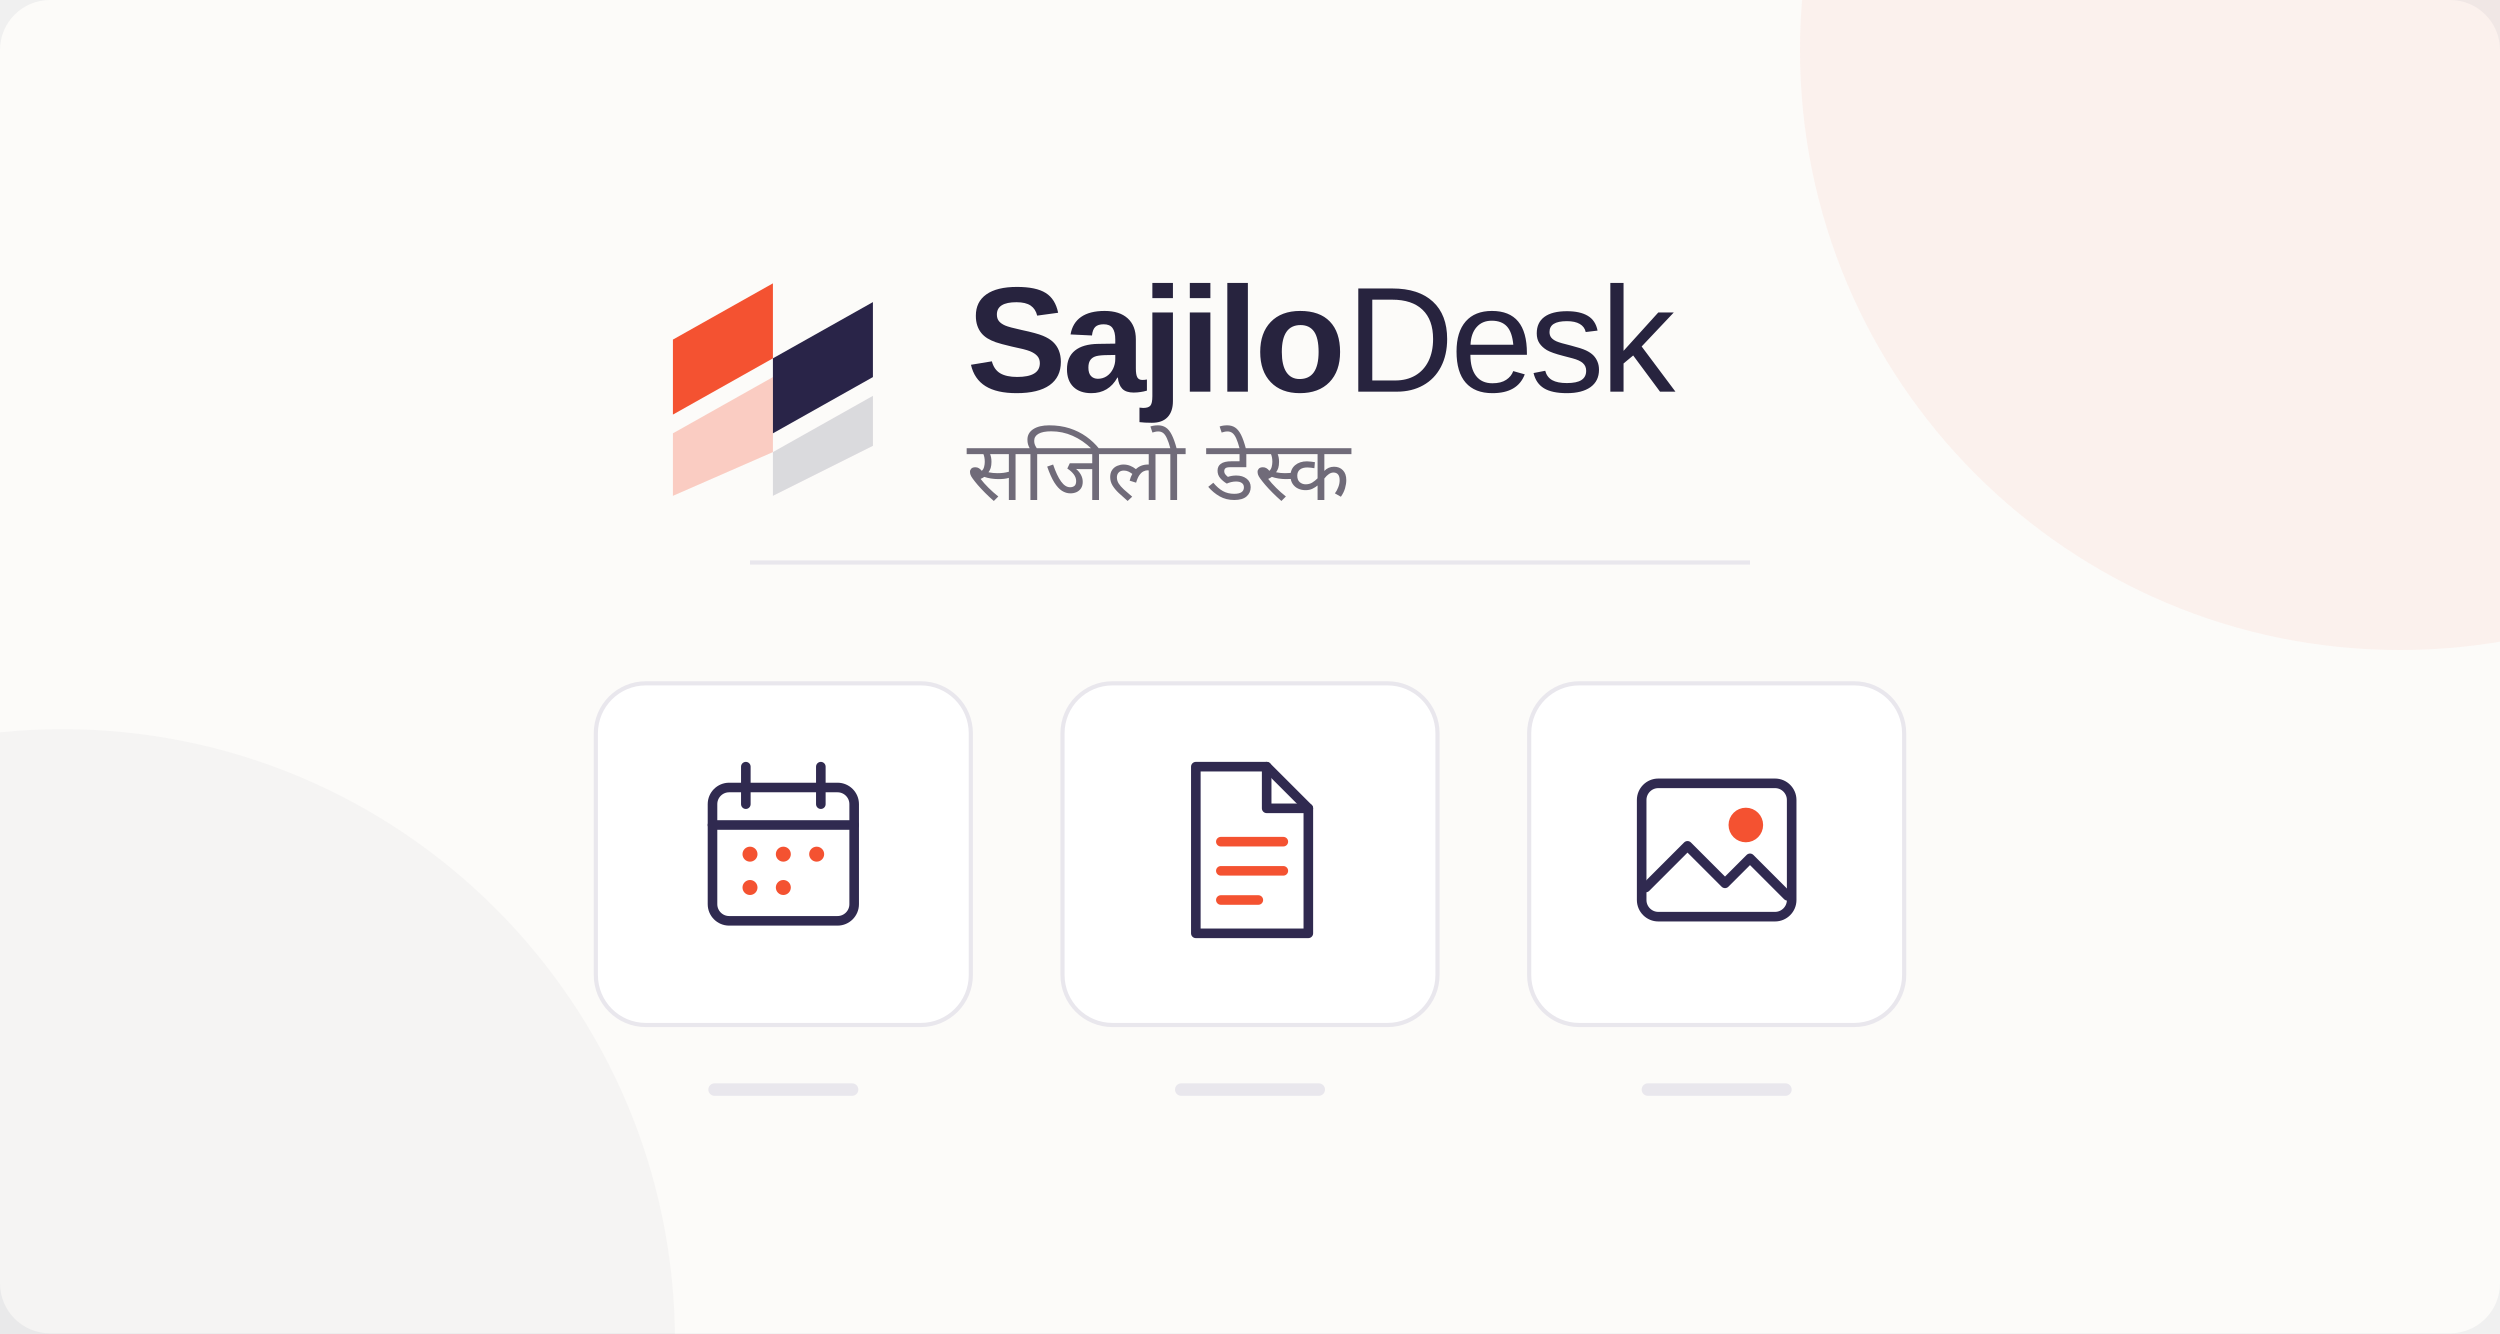
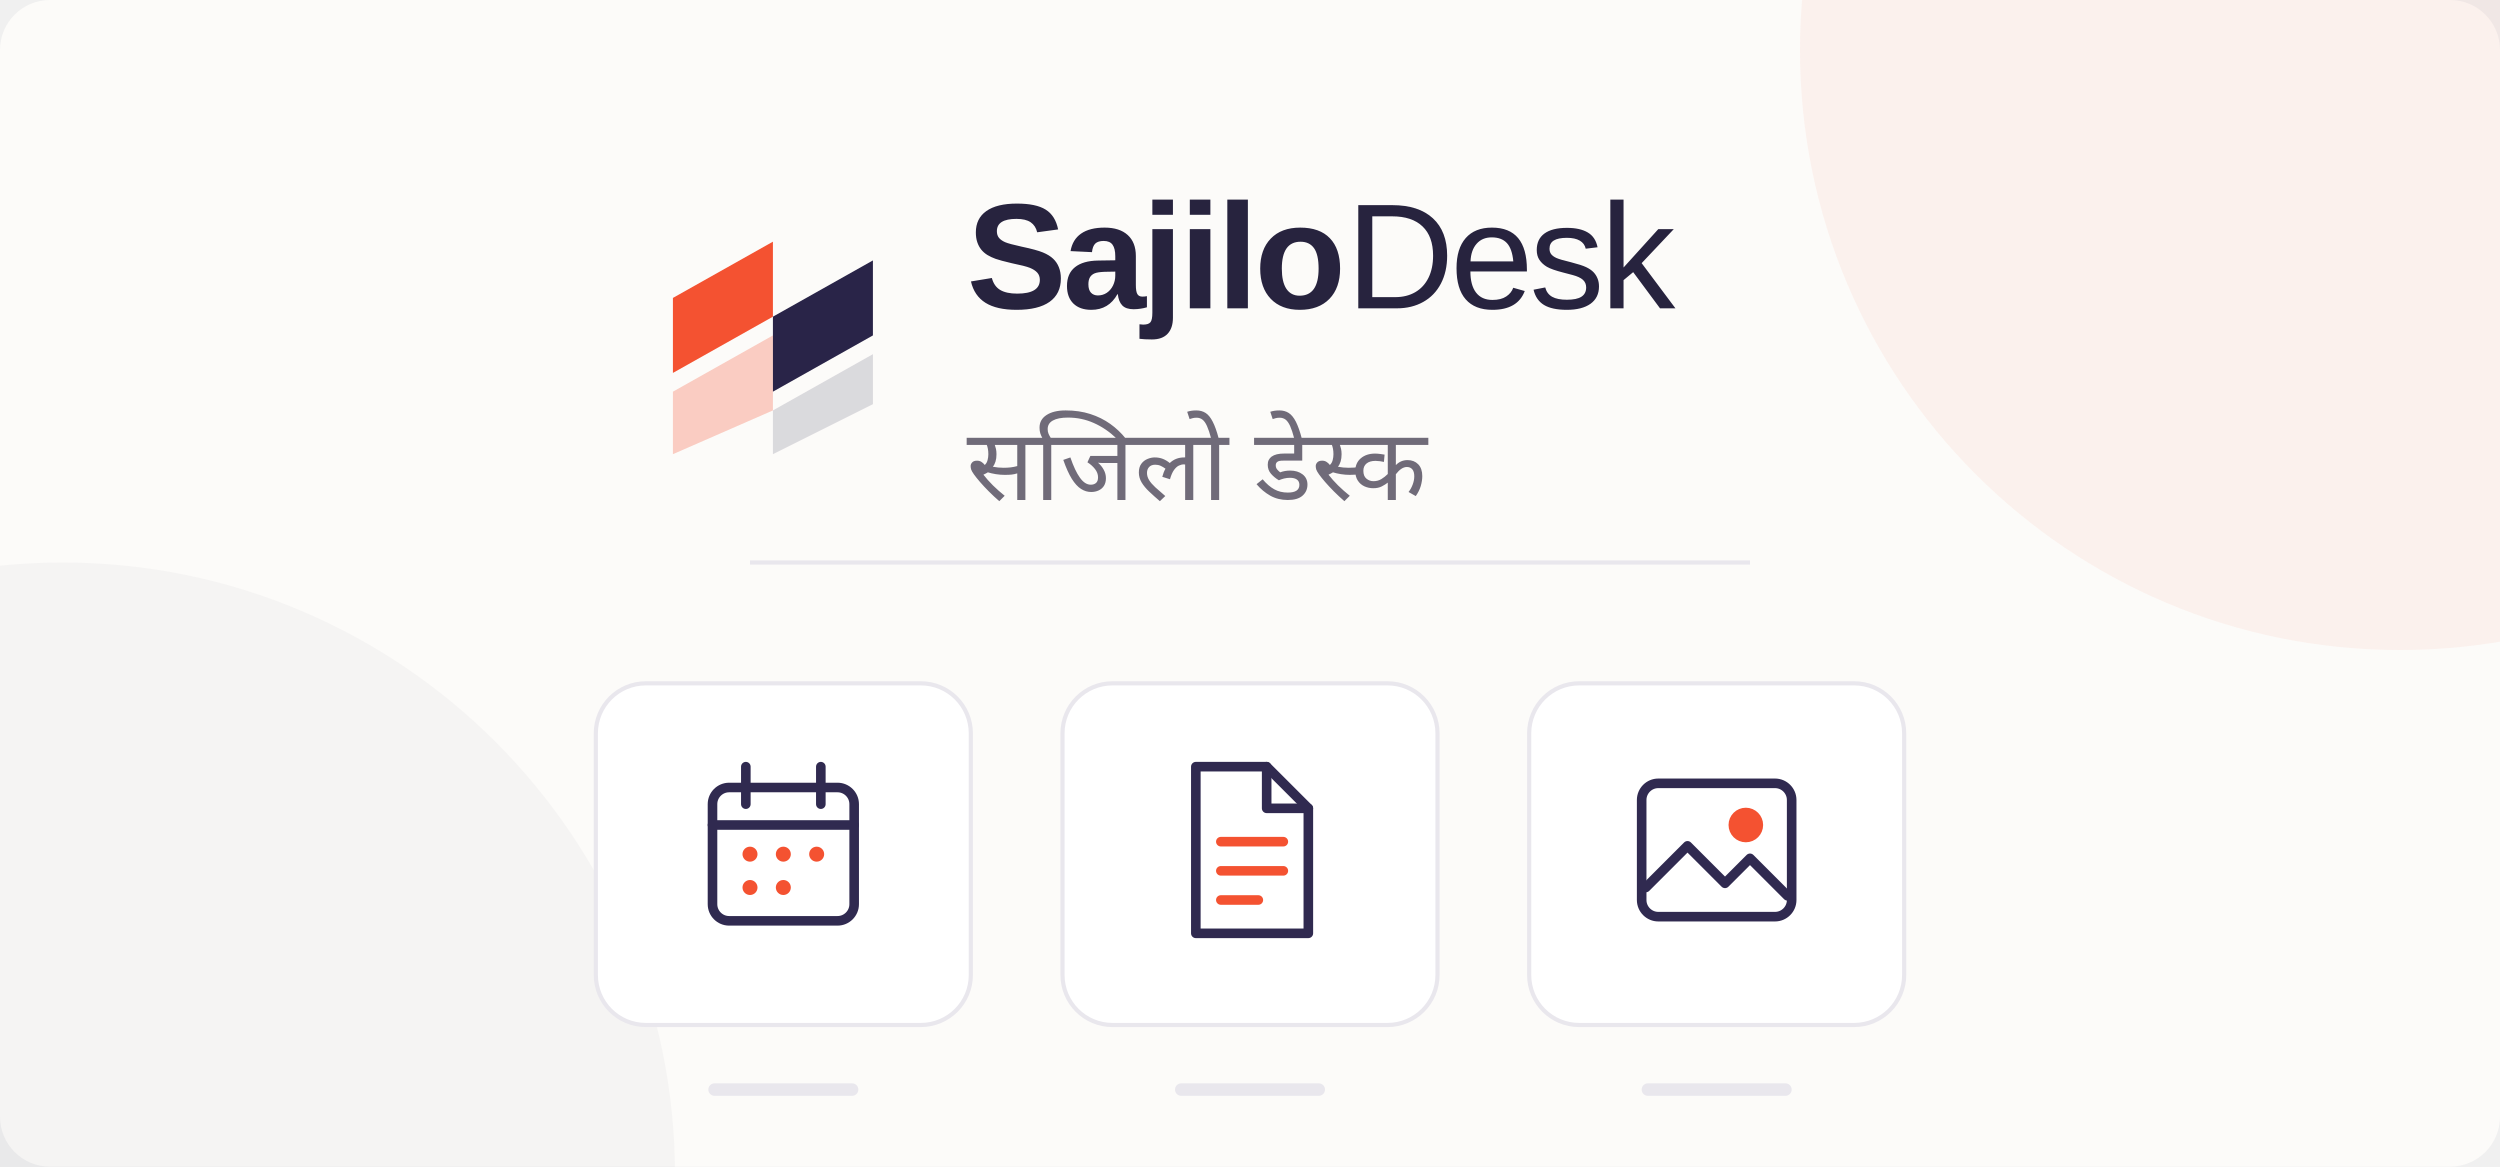
- <svg xmlns="http://www.w3.org/2000/svg" width="600" height="320" viewBox="0 0 600 320" fill="none">
-   <rect width="600" height="320" rx="12" fill="#FCFBF9" />
+ <svg xmlns="http://www.w3.org/2000/svg" width="600" height="280" viewBox="0 0 600 280" fill="none">
+   <rect width="600" height="280" rx="12" fill="#FCFBF9" />
  <circle cx="576" cy="12" r="144" fill="#F45231" opacity=".06" />
-   <circle cx="15" cy="322" r="147" fill="#292448" opacity=".035" />
-   <g transform="translate(157 62) scale(1.5)">
+   <circle cx="15" cy="282" r="147" fill="#292448" opacity=".035" />
+   <g transform="translate(157 52) scale(1.5)">
    <path d="M3 13 19 4v12L3 25V13Z" fill="#F45231" />
    <path d="m19 16 16-9v12l-16 9V16Z" fill="#292448" />
    <path d="m3 28 16-9v12l-16 7V28Z" fill="#F45231" opacity=".28" />
    <path d="m19 31 16-9v8l-16 8v-7Z" fill="#292448" opacity=".16" />
  </g>
-   <text x="232" y="94" fill="#27233E" font-family="Arial, Helvetica, sans-serif" font-size="36" font-weight="700" letter-spacing="-1">Sajilo<tspan font-weight="400">Desk</tspan>
+   <text x="232" y="74" fill="#27233E" font-family="Arial, Helvetica, sans-serif" font-size="36" font-weight="700" letter-spacing="-1">Sajilo<tspan font-weight="400">Desk</tspan>
  </text>
-   <text x="232" y="120" fill="#706B79" font-family="'Noto Sans Devanagari', 'Nirmala UI', Mangal, sans-serif" font-size="20" font-weight="500" xml:lang="ne">सजिलो डेस्क</text>
+   <text x="232" y="120" fill="#706B79" font-family="'Noto Sans Devanagari', 'Nirmala UI', Mangal, sans-serif" font-size="24" font-weight="500" xml:lang="ne">सजिलो डेस्क</text>
  <path d="M180 135h240" stroke="#E9E7ED" />
  <g fill="#FFF" stroke="#E9E7ED">
    <rect x="143" y="164" width="90" height="82" rx="12" />
    <rect x="255" y="164" width="90" height="82" rx="12" />
    <rect x="367" y="164" width="90" height="82" rx="12" />
  </g>
  <g stroke-width="2.3" stroke-linecap="round" stroke-linejoin="round">
    <g stroke="#302A50">
      <rect x="171" y="189" width="34" height="32" rx="4" />
      <path d="M171 198h34m-26-14v9m18-9v9" />
    </g>
    <g fill="#F45231">
      <circle cx="180" cy="205" r="1.8" />
      <circle cx="188" cy="205" r="1.8" />
      <circle cx="196" cy="205" r="1.8" />
      <circle cx="180" cy="213" r="1.8" />
      <circle cx="188" cy="213" r="1.8" />
    </g>
    <g stroke="#302A50">
      <path d="M287 184h17l10 10v30h-27z" />
      <path d="M304 184v10h10" />
      <path d="M293 202h15m-15 7h15m-15 7h9" stroke="#F45231" />
    </g>
    <g stroke="#302A50">
      <rect x="394" y="188" width="36" height="32" rx="4" />
      <path d="m395 213 10-10 9 9 6-6 9 9" />
      <circle cx="419" cy="198" r="3" fill="#F45231" stroke="#F45231" />
    </g>
  </g>
  <g fill="#E9E7ED">
    <rect x="170" y="260" width="36" height="3" rx="1.5" />
    <rect x="282" y="260" width="36" height="3" rx="1.5" />
    <rect x="394" y="260" width="36" height="3" rx="1.5" />
  </g>
</svg>
